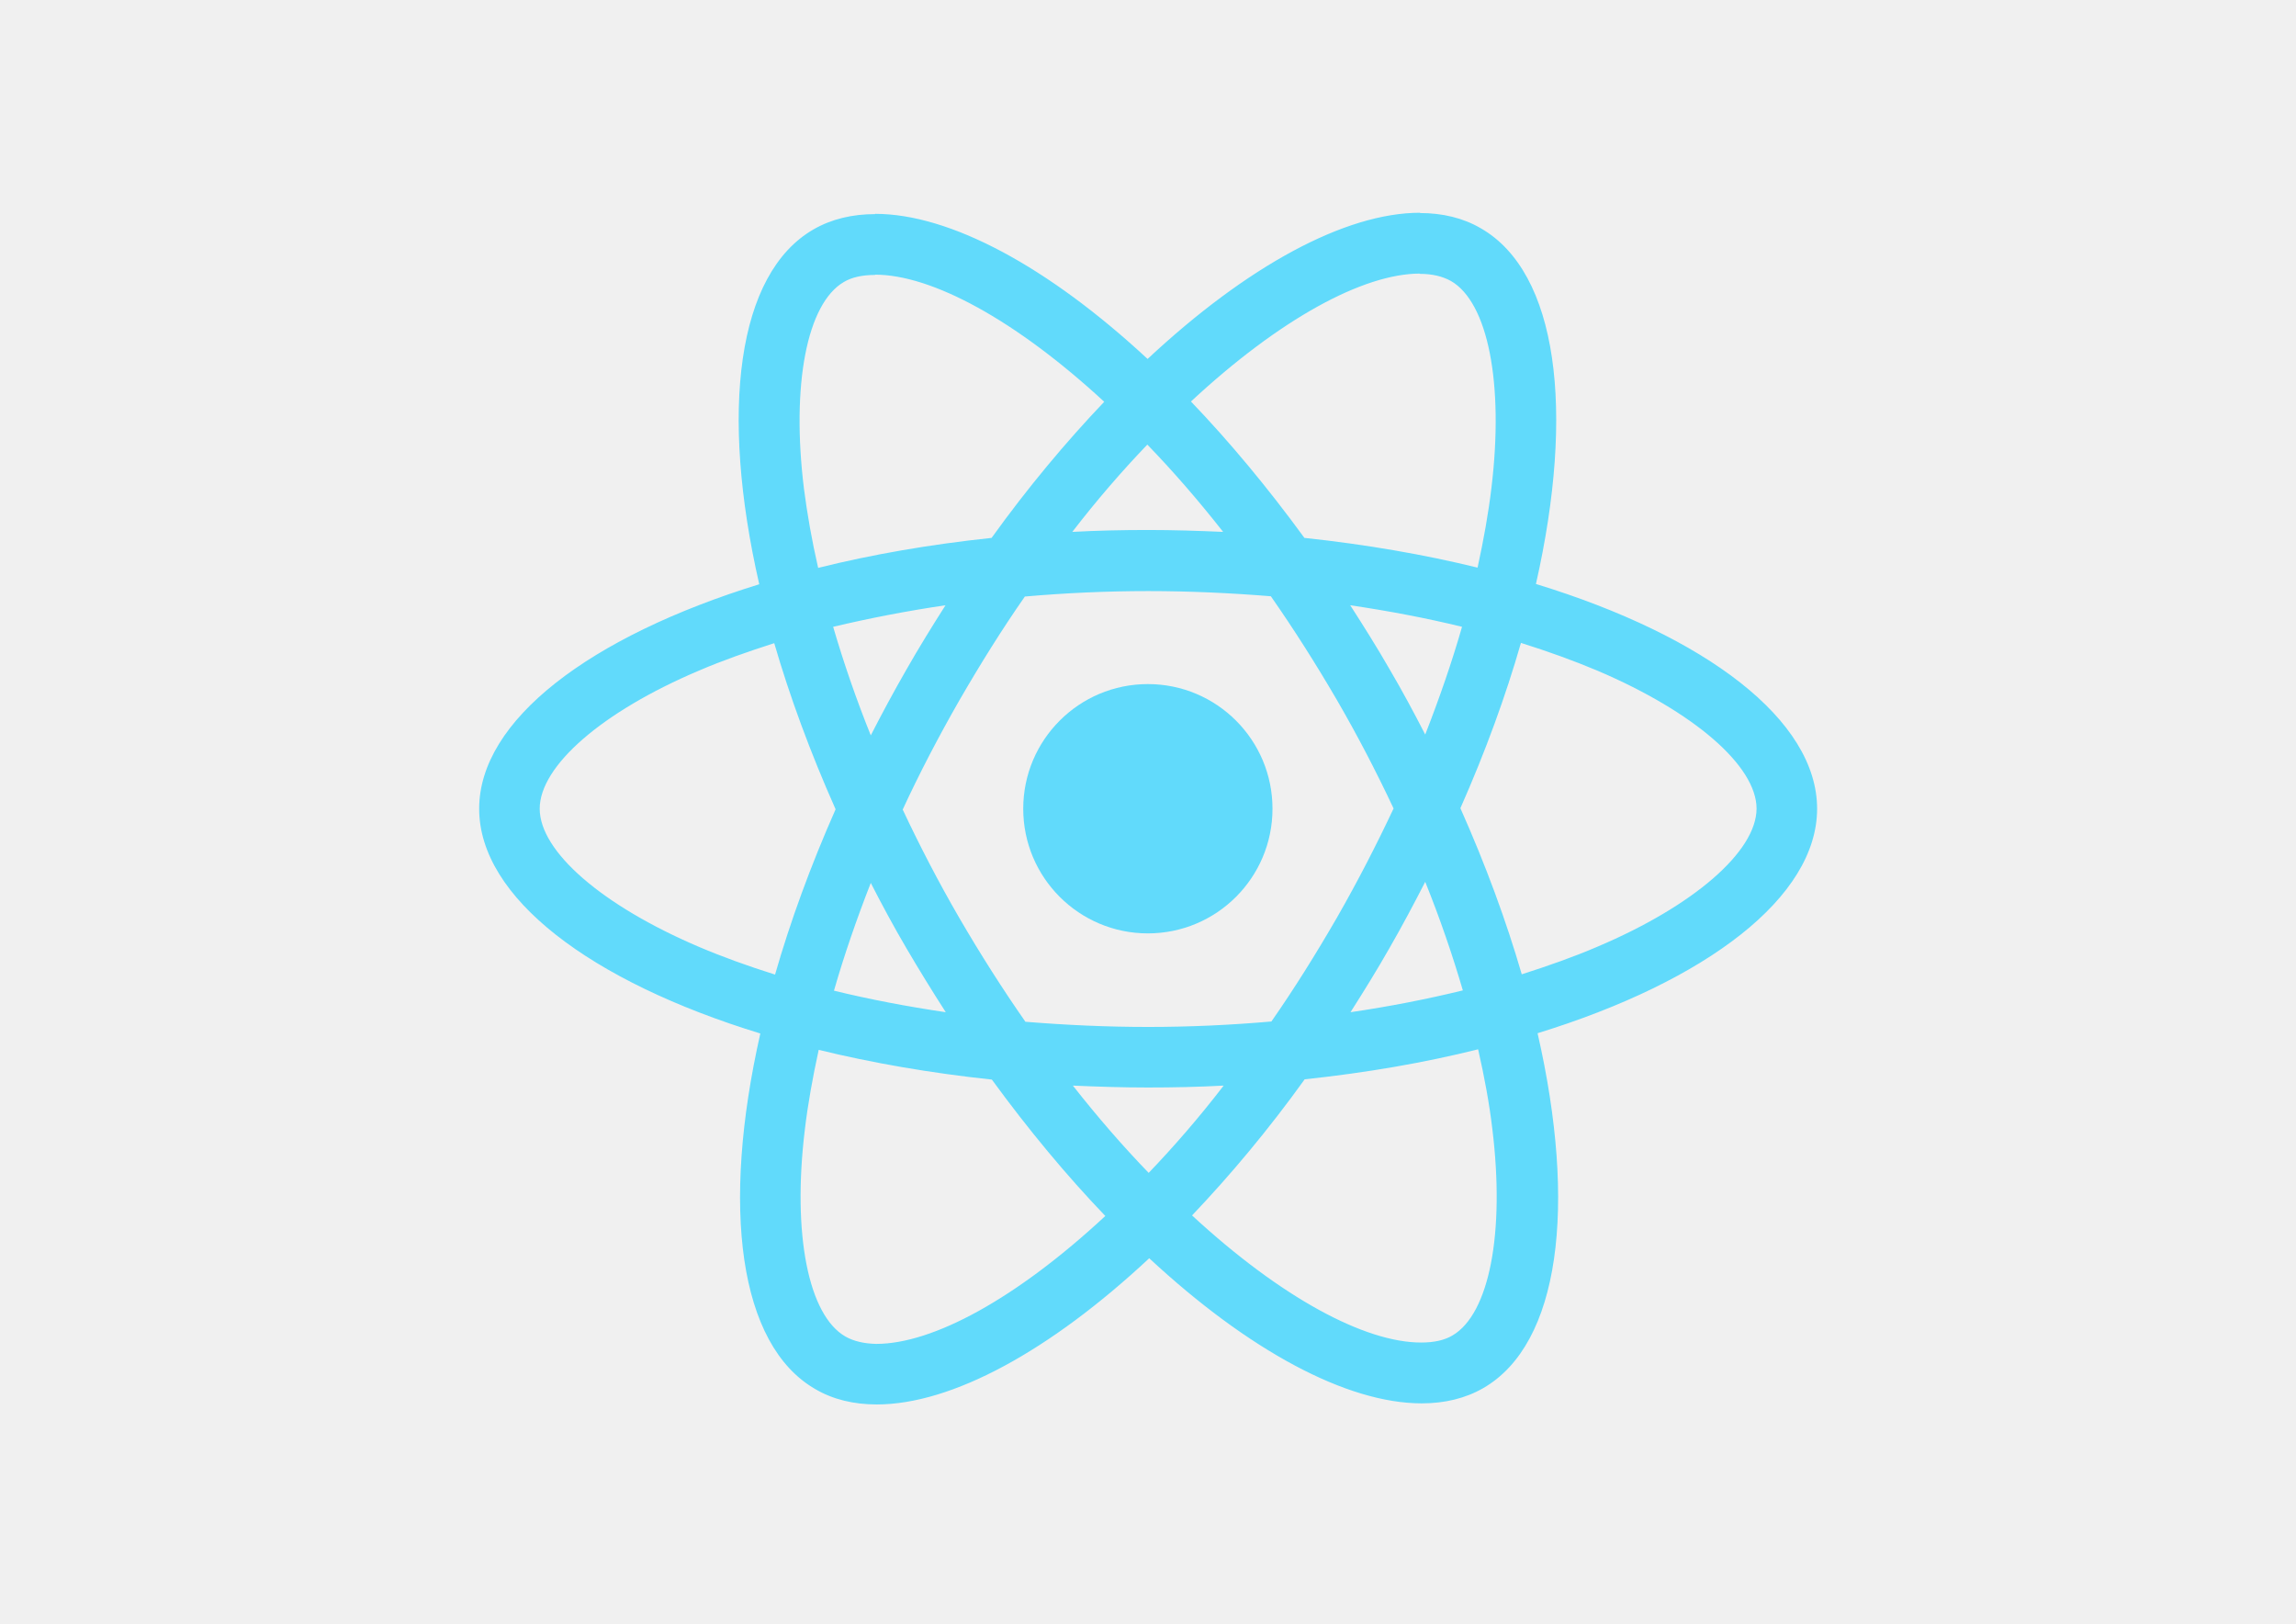
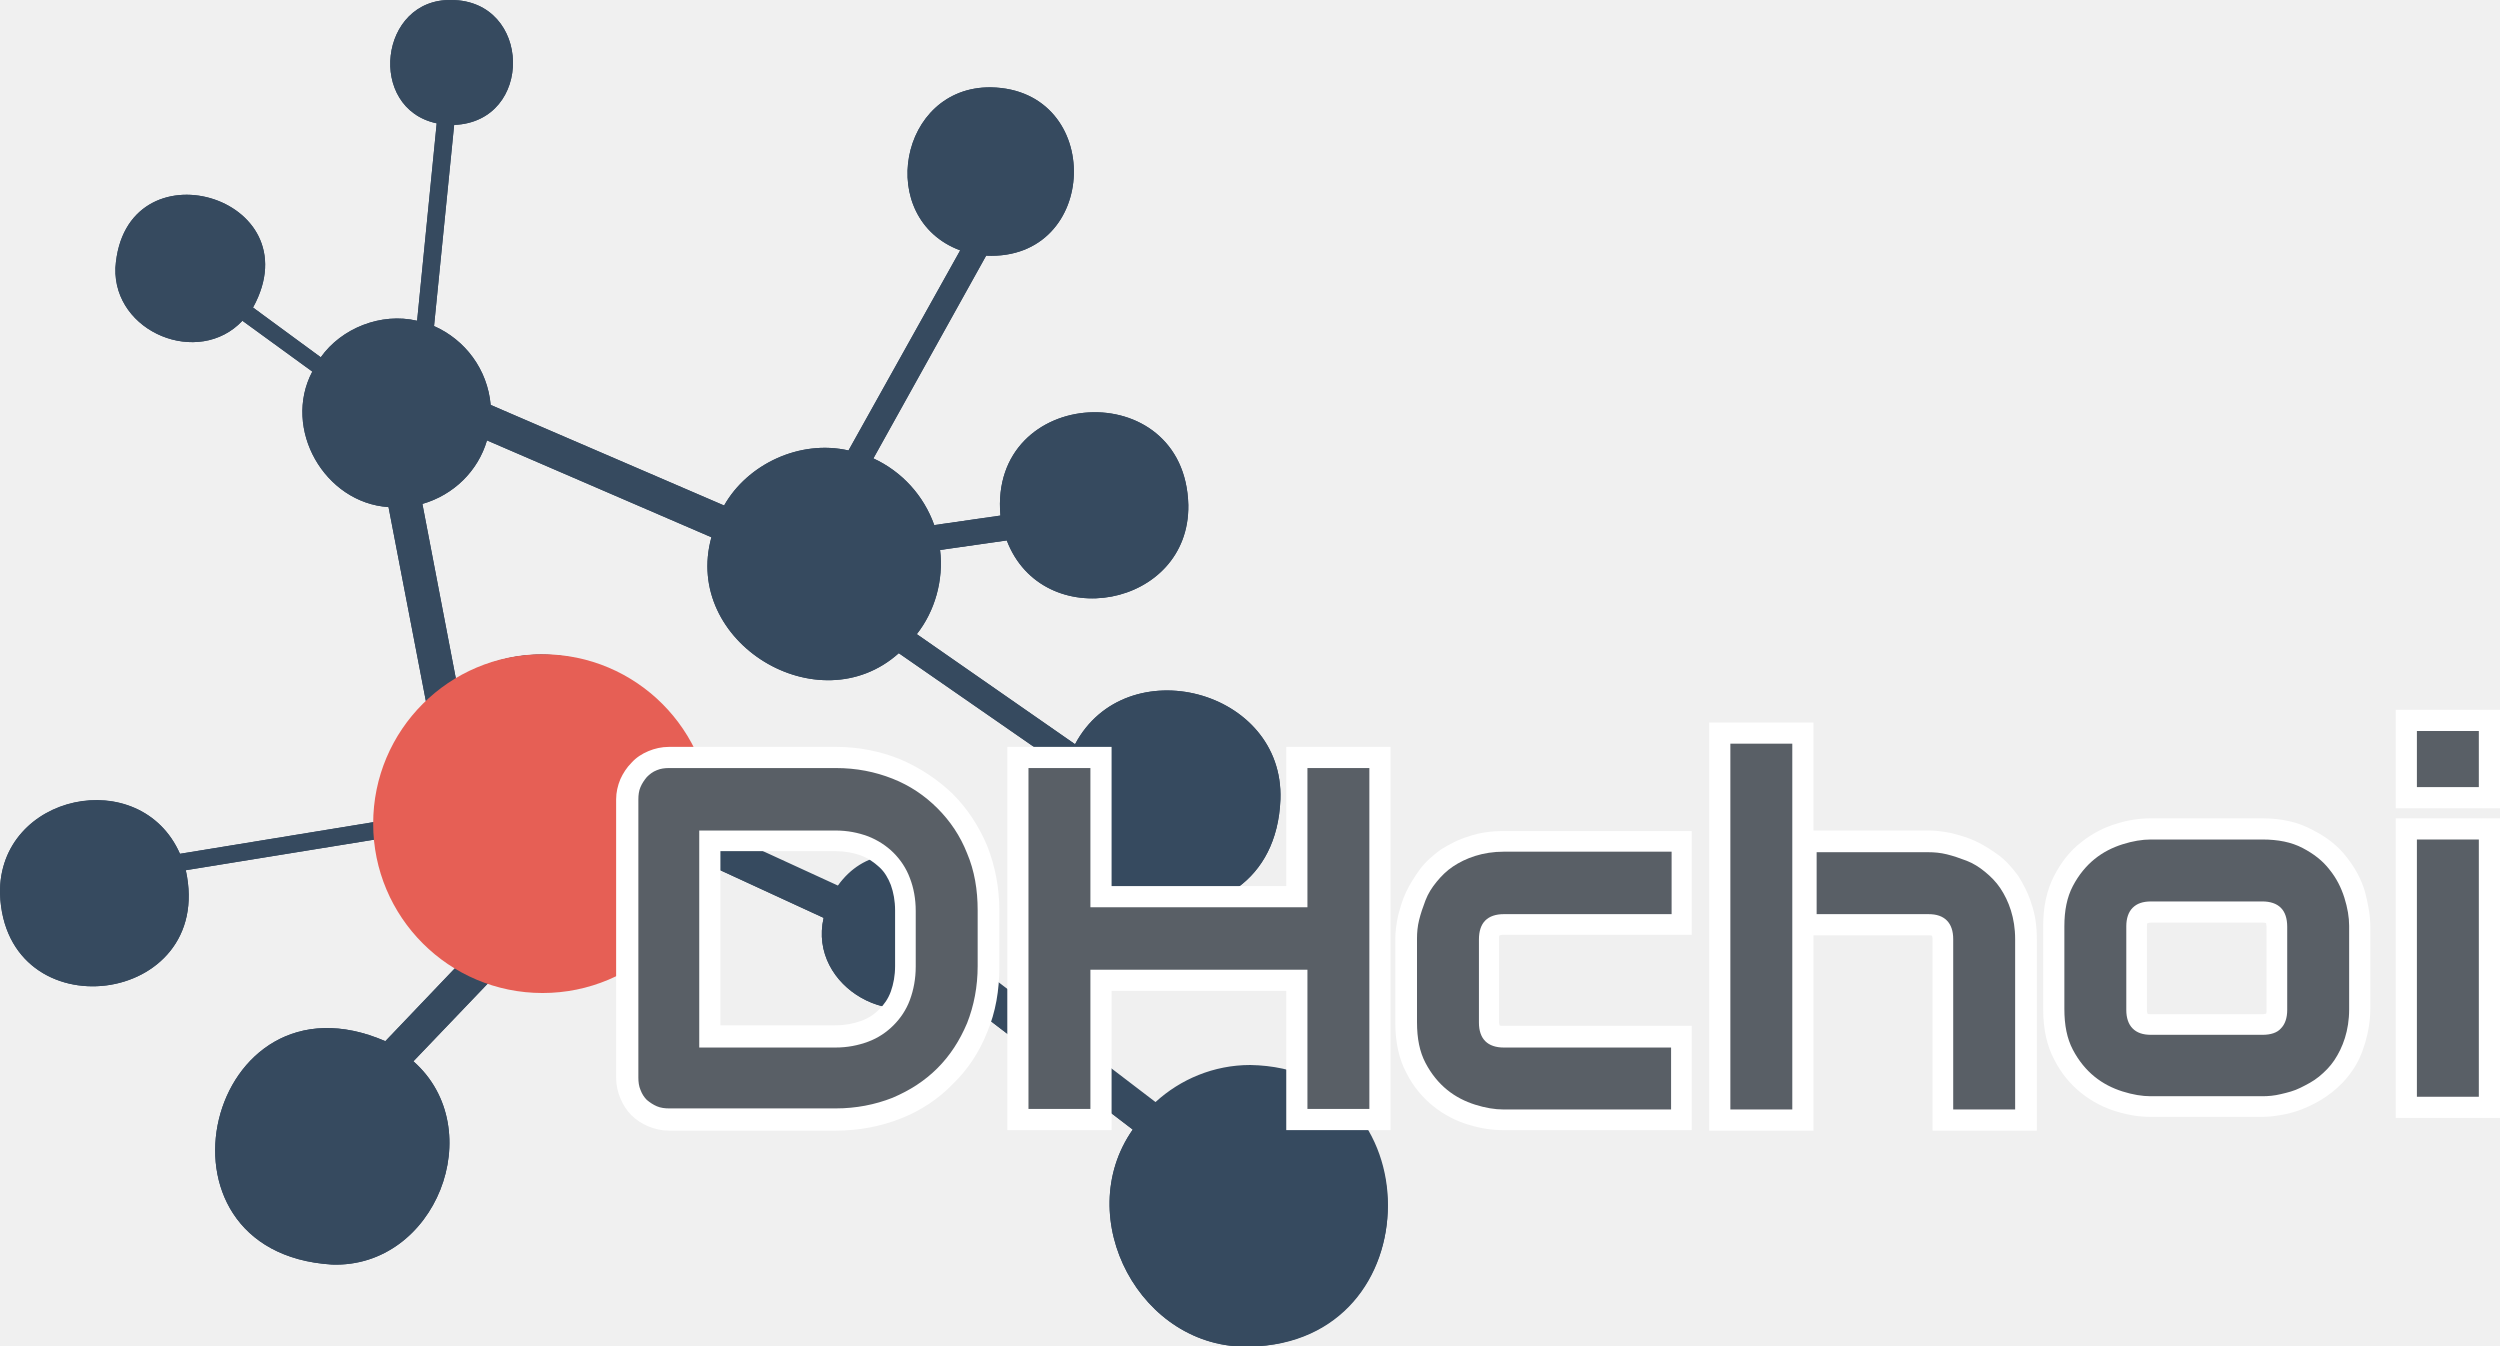
- <svg xmlns="http://www.w3.org/2000/svg" viewBox="0 0 841.9 595.3">
-   <g fill="#61DAFB">
-     <path d="M666.3 296.5c0-32.5-40.7-63.3-103.1-82.4 14.4-63.6 8-114.2-20.2-130.4-6.5-3.8-14.1-5.6-22.4-5.6v22.3c4.6 0 8.3.9 11.4 2.6 13.6 7.8 19.5 37.5 14.9 75.7-1.1 9.4-2.9 19.3-5.1 29.4-19.6-4.8-41-8.5-63.5-10.9-13.5-18.5-27.5-35.3-41.6-50 32.6-30.3 63.2-46.9 84-46.9V78c-27.5 0-63.5 19.6-99.9 53.6-36.4-33.8-72.4-53.2-99.9-53.2v22.3c20.7 0 51.4 16.5 84 46.6-14 14.7-28 31.4-41.3 49.9-22.6 2.4-44 6.1-63.6 11-2.3-10-4-19.7-5.2-29-4.7-38.2 1.1-67.9 14.6-75.8 3-1.8 6.9-2.6 11.5-2.6V78.5c-8.4 0-16 1.8-22.6 5.6-28.1 16.2-34.4 66.7-19.9 130.1-62.2 19.2-102.7 49.9-102.7 82.3 0 32.5 40.7 63.3 103.1 82.4-14.4 63.6-8 114.2 20.2 130.4 6.5 3.8 14.1 5.6 22.5 5.6 27.5 0 63.5-19.6 99.9-53.6 36.4 33.8 72.4 53.2 99.9 53.2 8.4 0 16-1.8 22.6-5.6 28.1-16.2 34.4-66.7 19.9-130.1 62-19.1 102.5-49.9 102.5-82.3zm-130.2-66.7c-3.7 12.9-8.3 26.2-13.5 39.5-4.1-8-8.4-16-13.1-24-4.6-8-9.5-15.8-14.4-23.4 14.2 2.1 27.9 4.7 41 7.9zm-45.8 106.5c-7.8 13.5-15.8 26.3-24.1 38.2-14.9 1.3-30 2-45.2 2-15.1 0-30.2-.7-45-1.9-8.3-11.9-16.4-24.6-24.2-38-7.6-13.1-14.5-26.4-20.8-39.8 6.2-13.4 13.2-26.8 20.7-39.9 7.8-13.5 15.8-26.3 24.1-38.2 14.9-1.3 30-2 45.2-2 15.1 0 30.2.7 45 1.9 8.3 11.9 16.4 24.6 24.2 38 7.6 13.1 14.5 26.4 20.8 39.8-6.3 13.4-13.2 26.8-20.7 39.9zm32.3-13c5.4 13.4 10 26.8 13.8 39.8-13.1 3.2-26.9 5.9-41.2 8 4.9-7.7 9.8-15.6 14.4-23.7 4.6-8 8.9-16.1 13-24.1zM421.2 430c-9.3-9.6-18.6-20.3-27.8-32 9 .4 18.2.7 27.5.7 9.4 0 18.7-.2 27.8-.7-9 11.7-18.3 22.4-27.5 32zm-74.4-58.9c-14.2-2.1-27.9-4.7-41-7.9 3.7-12.9 8.3-26.2 13.5-39.5 4.1 8 8.4 16 13.1 24 4.7 8 9.5 15.8 14.4 23.4zM420.7 163c9.3 9.6 18.6 20.3 27.8 32-9-.4-18.2-.7-27.5-.7-9.4 0-18.7.2-27.8.7 9-11.7 18.3-22.4 27.5-32zm-74 58.9c-4.9 7.7-9.8 15.6-14.4 23.7-4.6 8-8.9 16-13 24-5.4-13.4-10-26.8-13.8-39.8 13.1-3.1 26.9-5.8 41.2-7.9zm-90.5 125.2c-35.4-15.1-58.3-34.9-58.3-50.6 0-15.7 22.9-35.6 58.3-50.6 8.6-3.7 18-7 27.7-10.1 5.7 19.6 13.2 40 22.5 60.9-9.2 20.8-16.6 41.1-22.2 60.6-9.9-3.1-19.3-6.5-28-10.2zM310 490c-13.6-7.8-19.5-37.5-14.9-75.7 1.1-9.4 2.9-19.3 5.1-29.4 19.6 4.8 41 8.5 63.5 10.9 13.5 18.5 27.5 35.3 41.6 50-32.6 30.3-63.2 46.9-84 46.9-4.5-.1-8.3-1-11.3-2.7zm237.2-76.2c4.7 38.2-1.1 67.9-14.6 75.8-3 1.8-6.9 2.6-11.5 2.6-20.7 0-51.4-16.5-84-46.6 14-14.7 28-31.4 41.3-49.9 22.6-2.4 44-6.1 63.6-11 2.3 10.1 4.1 19.8 5.2 29.1zm38.5-66.7c-8.6 3.7-18 7-27.7 10.1-5.7-19.6-13.2-40-22.5-60.9 9.2-20.8 16.6-41.1 22.2-60.6 9.9 3.1 19.3 6.5 28.1 10.2 35.4 15.1 58.3 34.9 58.3 50.6-.1 15.7-23 35.6-58.4 50.6zM320.8 78.4z" />
-     <circle cx="420.9" cy="296.5" r="45.7" />
-     <path d="M520.5 78.1z" />
+ <svg xmlns="http://www.w3.org/2000/svg" version="1.1" id="레이어_1" x="0px" y="0px" viewBox="0 0 472.3 254.1" style="enable-background:new 0 0 472.3 254.1;" xml:space="preserve">
+   <style type="text/css">
+ 	.st0{fill:#364A5F;}
+ 	.st1{fill:#E65F55;}
+ 	.st2{fill:#595F66;}
+ 	.st3{fill:#FFFFFF;}
+     </style>
+   <g>
+     <g>
+       <g>
+         <g>
+           <path class="st0" d="M236.2,201.2c-6.9,0-13.2,2.7-17.9,7l-35.1-26.8c6.6-15.5-15.2-27.7-24.9-14.1L133.7,156      c1.9-24.4-27.5-41.1-47.5-27.4l-6.4-33.4C85.7,93.5,90.3,89,92,83.2l42.4,18.3c-5.5,19.8,20.2,35.5,35.4,21.9l31.3,21.7      c-7.8,30.4,39.6,37.3,40.8,5.9c0.7-20.8-29.2-28.5-38.8-10.4l-29.9-20.8c3.4-4.3,5.1-10.2,4.4-15.9l12.6-1.8      c6.8,17.8,34.6,12.7,34.3-6.7c-0.6-24.7-37.7-22.6-35.5,2l-12.5,1.8c-2-5.6-6.1-10.1-11.5-12.6l21.3-38.3      c21.5,1,22.4-31.4,0.9-31.8c-17.4-0.2-21.9,24.8-5.8,30.8l-21.1,37.8c-9.2-2.1-19.1,2.6-23.5,10.4L92.7,76.5      c-0.6-6.7-4.8-12.3-10.7-14.9l3.8-38C100.9,23,100.5,0.1,85.3,0c-13.7-0.3-16,20.5-2.8,23.3l-3.7,37.3C72,59,64.5,62,60.6,67.5      l-12.8-9.4c11.6-21.1-24.4-31.5-26-7.5c-0.4,12.2,15.7,18.8,24,10L59,70.2C53.3,81,61.3,95,73.4,95.8l7.2,37.4      c-5.4,5.7-8.9,13.5-8.7,21.9L34,161.3c-7.5-17-34.3-11.3-34,7.5c0.9,26.4,40.8,21.4,35.1-4.4l37-6c1.2,9.9,7,18.3,15.2,23.1      l-14.5,15.2c-33.7-14.6-46.8,39.9-10.1,42.2c19.6,0.7,29.9-25.6,15.4-38.4l15.4-16.1c16.5,5.5,35.1-5.2,39.1-21.6l23,10.6      c-3,13.1,14.1,22.7,23.7,13.5l34.7,26.5c-11.7,16.7,1.5,41.6,22.1,41C270.9,253.5,270.9,201.8,236.2,201.2z" />
+           <path class="st0" d="M0,168.8c0.9,26.4,40.8,21.4,35.1-4.4l37-6c1.2,9.9,7,18.3,15.2,23.1l-14.5,15.2      c-33.7-14.6-46.8,39.9-10.1,42.2c19.6,0.7,29.9-25.6,15.4-38.4l15.4-16.1c16.5,5.5,35.1-5.2,39.1-21.6l23,10.6      c-3,13.1,14.1,22.7,23.7,13.5l34.7,26.5c-11.7,16.7,1.5,41.6,22.1,41c34.8-0.6,34.7-52.3,0-52.9c-6.9,0-13.2,2.7-17.9,7      l-35.1-26.8c6.6-15.5-15.2-27.7-24.9-14.1L133.7,156c1.9-24.4-27.5-41.1-47.5-27.4l-6.4-33.4C85.7,93.5,90.3,89,92,83.2      l42.4,18.3c-5.5,19.8,20.2,35.5,35.4,21.9l31.3,21.7c-7.8,30.4,39.6,37.3,40.8,5.9c0.7-20.8-29.2-28.5-38.8-10.4l-29.9-20.8      c3.4-4.3,5.1-10.2,4.4-15.9l12.6-1.8c6.8,17.8,34.6,12.7,34.3-6.7c-0.6-24.7-37.7-22.6-35.5,2l-12.5,1.8      c-2-5.6-6.1-10.1-11.5-12.6l21.3-38.3c21.5,1,22.4-31.4,0.9-31.8c-17.4-0.2-21.9,24.8-5.8,30.8l-21.1,37.8      c-9.2-2.1-19.1,2.6-23.5,10.4L92.7,76.5c-0.6-6.7-4.8-12.3-10.7-14.9l3.8-38C100.9,23,100.5,0.1,85.3,0      c-13.7-0.3-16,20.5-2.8,23.3l-3.7,37.3C72,59,64.5,62,60.6,67.5l-12.8-9.4c11.6-21.1-24.4-31.5-26-7.5      c-0.4,12.2,15.7,18.8,24,10L59,70.2C53.3,81,61.3,95,73.4,95.8l7.2,37.4c-5.4,5.7-8.9,13.5-8.7,21.9L34,161.3      C26.5,144.3-0.3,149.9,0,168.8z" />
+         </g>
+       </g>
+     </g>
+     <circle class="st1" cx="102.5" cy="155.6" r="32" />
+     <g>
+       <g>
+         <g>
+           <path class="st2" d="M126.3,211.5c-1.1,0-2.1-0.2-3.1-0.6c-1-0.4-1.8-1-2.5-1.7c-0.7-0.7-1.3-1.5-1.7-2.5c-0.4-1-0.6-2-0.6-3.1      V151c0-1.1,0.2-2.1,0.6-3.1c0.4-0.9,0.9-1.8,1.6-2.5c0.7-0.7,1.6-1.3,2.5-1.7c1-0.4,2-0.6,3.1-0.6h31.5c4.1,0,8,0.7,11.5,2.2      c3.5,1.4,6.6,3.5,9.2,6c2.6,2.6,4.6,5.7,6.1,9.2c1.5,3.5,2.2,7.4,2.2,11.6v10.5c0,4.2-0.7,8.1-2.2,11.6      c-1.5,3.5-3.5,6.6-6.1,9.2c-2.6,2.6-5.7,4.6-9.2,6c-3.5,1.4-7.4,2.2-11.5,2.2H126.3z M157.9,195.9c2,0,3.9-0.3,5.5-1      c1.6-0.6,3-1.5,4.2-2.7c1.1-1.1,2-2.5,2.7-4.1c0.6-1.6,1-3.5,1-5.5v-10.5c0-2-0.3-3.9-1-5.5c-0.6-1.6-1.5-3-2.7-4.1      c-1.1-1.1-2.5-2-4.2-2.7c-1.6-0.6-3.5-1-5.5-1h-23.7v37.1H157.9z" />
+           <path class="st3" d="M157.9,145.1c3.9,0,7.4,0.7,10.7,2c3.3,1.3,6.1,3.2,8.5,5.6c2.4,2.4,4.3,5.2,5.6,8.5c1.4,3.3,2,6.9,2,10.8      v10.5c0,3.9-0.7,7.5-2,10.8c-1.4,3.3-3.2,6.1-5.6,8.5c-2.4,2.4-5.2,4.2-8.5,5.6c-3.3,1.3-6.9,2-10.7,2h-31.5      c-0.8,0-1.6-0.1-2.3-0.4c-0.7-0.3-1.3-0.7-1.9-1.2c-0.5-0.5-0.9-1.1-1.2-1.9c-0.3-0.7-0.4-1.5-0.4-2.3V151      c0-0.8,0.1-1.6,0.4-2.3c0.3-0.7,0.7-1.3,1.2-1.9c0.5-0.5,1.1-1,1.9-1.3c0.7-0.3,1.5-0.4,2.3-0.4H157.9 M132.1,197.9h25.7      c2.3,0,4.3-0.4,6.2-1.1c1.9-0.7,3.5-1.8,4.8-3.1c1.3-1.3,2.4-2.9,3.1-4.8c0.7-1.9,1.1-4,1.1-6.3v-10.5c0-2.3-0.4-4.4-1.1-6.2      c-0.7-1.9-1.8-3.5-3.1-4.8c-1.3-1.3-3-2.4-4.8-3.1c-1.9-0.7-3.9-1.1-6.2-1.1h-25.7V197.9 M157.9,141.1h-31.5      c-1.4,0-2.7,0.3-3.9,0.8c-1.2,0.5-2.3,1.2-3.2,2.2c-0.9,0.9-1.6,2-2.1,3.1c-0.5,1.2-0.8,2.5-0.8,3.8v52.6c0,1.4,0.3,2.7,0.8,3.9      c0.5,1.2,1.2,2.3,2.1,3.2c0.9,0.9,2,1.6,3.2,2.1c1.2,0.5,2.5,0.8,3.9,0.8h31.5c4.4,0,8.5-0.8,12.3-2.3c3.8-1.5,7.1-3.7,9.8-6.5      c2.8-2.7,5-6,6.5-9.8c1.6-3.8,2.3-7.9,2.3-12.4v-10.5c0-4.4-0.8-8.5-2.3-12.3c-1.6-3.8-3.8-7.1-6.5-9.8      c-2.8-2.7-6.1-4.9-9.8-6.5C166.3,141.9,162.2,141.1,157.9,141.1L157.9,141.1z M136.1,160.8h21.7c1.8,0,3.4,0.3,4.8,0.8      c1.4,0.5,2.5,1.3,3.5,2.2c1,0.9,1.7,2.1,2.2,3.4c0.5,1.4,0.8,3,0.8,4.8v10.5c0,1.8-0.3,3.4-0.8,4.8c-0.5,1.4-1.3,2.5-2.2,3.4      c-1,1-2.1,1.7-3.5,2.2c-1.4,0.5-3,0.8-4.8,0.8h-21.7V160.8L136.1,160.8z" />
+         </g>
+         <g>
+           <polygon class="st2" points="245,211.5 245,185.2 208,185.2 208,211.5 192.3,211.5 192.3,143.1 208,143.1 208,169.4 245,169.4       245,143.1 260.7,143.1 260.7,211.5     " />
+           <path class="st3" d="M258.7,145.1v64.4H247v-26.3h-41v26.3h-11.7v-64.4H206v26.3h41v-26.3H258.7 M262.7,141.1h-4H247h-4v4v22.3      h-33v-22.3v-4h-4h-11.7h-4v4v64.4v4h4H206h4v-4v-22.3h33v22.3v4h4h11.7h4v-4v-64.4V141.1L262.7,141.1z" />
+         </g>
+         <g>
+           <path class="st2" d="M284.1,211.5c-1.8,0-3.8-0.3-5.9-0.9c-2.2-0.6-4.2-1.7-6-3.2c-1.8-1.5-3.4-3.4-4.6-5.7      c-1.2-2.4-1.9-5.2-1.9-8.6v-15.8c0-1.2,0.1-2.6,0.4-3.9c0.3-1.4,0.7-2.7,1.3-4.1c0.6-1.4,1.4-2.7,2.3-3.9c1-1.3,2.2-2.4,3.5-3.3      c1.4-0.9,3-1.7,4.7-2.3c1.8-0.6,3.8-0.9,6-0.9h33.7v15.7h-33.7c-1,0-1.7,0.2-2.1,0.6c-0.5,0.5-0.6,1.4-0.6,2.2v15.7      c0,1,0.2,1.7,0.6,2.1s1.1,0.6,2.1,0.6h33.6v15.7H284.1z" />
+           <path class="st3" d="M315.8,161v11.7h-31.7c-1.5,0-2.7,0.4-3.5,1.2c-0.8,0.8-1.2,2-1.2,3.6v15.7c0,1.5,0.4,2.7,1.2,3.5      s2,1.2,3.5,1.2h31.6v11.7h-31.7c-1.6,0-3.4-0.3-5.3-0.9c-1.9-0.6-3.7-1.5-5.3-2.8c-1.6-1.3-3-3-4.1-5.1      c-1.1-2.1-1.6-4.6-1.6-7.7v-15.8c0-1.1,0.1-2.3,0.4-3.5c0.3-1.2,0.7-2.4,1.2-3.7s1.2-2.4,2.1-3.5c0.9-1.1,1.9-2.1,3.1-2.9      c1.2-0.8,2.6-1.5,4.2-2c1.6-0.5,3.4-0.8,5.4-0.8H315.8 M319.8,157h-4h-31.7c-2.4,0-4.6,0.3-6.6,1c-2,0.6-3.7,1.5-5.3,2.5      c-1.5,1.1-2.9,2.3-4,3.8c-1,1.4-1.9,2.8-2.6,4.3c-0.7,1.5-1.1,3-1.5,4.5c-0.3,1.5-0.5,2.9-0.5,4.3v15.8c0,3.7,0.7,6.9,2.1,9.5      c1.3,2.6,3.1,4.7,5.1,6.3c2,1.6,4.3,2.8,6.7,3.5c2.3,0.7,4.4,1,6.4,1h31.7h4v-4v-11.7v-4h-4h-31.6c-0.4,0-0.6,0-0.7-0.1      c0-0.1-0.1-0.3-0.1-0.6v-15.7c0-0.3,0-0.6,0.1-0.7c0.1,0,0.3-0.1,0.6-0.1h31.7h4v-4V161V157L319.8,157z" />
+         </g>
+         <g>
+           <path class="st2" d="M367,211.5v-34.2c0-1-0.2-1.7-0.6-2.1c-0.4-0.4-1.1-0.6-2.1-0.6h-23.1V159h23.1c1.2,0,2.5,0.1,3.9,0.4      c1.4,0.3,2.7,0.7,4.1,1.3c1.4,0.6,2.7,1.4,3.9,2.3c1.3,1,2.4,2.2,3.3,3.5c0.9,1.4,1.7,3,2.3,4.7c0.6,1.8,0.9,3.8,0.9,6v34.2H367      z M324.9,211.5v-73.1h15.7v73.1H324.9z" />
+           <path class="st3" d="M338.6,140.5v69.1h-11.7v-69.1H338.6 M364.3,161c1.1,0,2.3,0.1,3.5,0.4c1.2,0.3,2.4,0.7,3.7,1.2      s2.4,1.2,3.5,2.1c1.1,0.9,2.1,1.9,2.9,3.1c0.8,1.2,1.5,2.6,2,4.2c0.5,1.6,0.8,3.4,0.8,5.4v32.2H369v-32.2c0-1.5-0.4-2.7-1.2-3.5      c-0.8-0.8-1.9-1.2-3.5-1.2h-21.1V161H364.3 M342.6,136.5h-4h-11.7h-4v4v69.1v4h4h11.7h4v-4v-32.9h0.7h21.1c0.3,0,0.5,0,0.6,0.1      c0,0.1,0.1,0.3,0.1,0.6v32.2v4h4h11.7h4v-4v-32.2c0-2.4-0.3-4.6-1-6.6c-0.6-2-1.5-3.7-2.5-5.3c-1.1-1.5-2.3-2.9-3.8-4      c-1.4-1-2.8-1.9-4.3-2.6c-1.5-0.7-3-1.1-4.5-1.5c-1.5-0.3-2.9-0.5-4.3-0.5h-21.1h-0.7v-16.5V136.5L342.6,136.5z" />
+         </g>
+         <g>
+           <path class="st2" d="M406.3,209.2c-1.8,0-3.8-0.3-5.9-0.9c-2.2-0.6-4.2-1.7-6-3.2c-1.8-1.5-3.4-3.4-4.6-5.7      c-1.2-2.4-1.9-5.2-1.9-8.6V175c0-3.3,0.6-6.2,1.9-8.5c1.2-2.3,2.8-4.2,4.6-5.7c1.8-1.5,3.8-2.5,6-3.2c2.1-0.6,4.1-0.9,5.9-0.9      h21.1c3.3,0,6.2,0.6,8.6,1.8c2.3,1.2,4.3,2.8,5.7,4.6c1.4,1.8,2.5,3.8,3.2,6c0.6,2.1,1,4.1,1,5.9v15.8c0,2.2-0.3,4.2-0.9,6      c-0.6,1.8-1.3,3.4-2.3,4.8c-1,1.4-2.1,2.6-3.3,3.5c-1.2,0.9-2.5,1.7-3.9,2.3c-1.3,0.6-2.7,1-4.1,1.3c-1.4,0.3-2.7,0.4-3.9,0.4      H406.3z M406.4,172.3c-1,0-1.7,0.2-2.1,0.6c-0.4,0.4-0.6,1.1-0.6,2.1v15.8c0,1,0.2,1.7,0.6,2.1s1.1,0.6,2.1,0.6h21      c1,0,1.7-0.2,2.1-0.6c0.4-0.4,0.6-1.1,0.6-2.1v-15.7c0-0.7-0.1-1.7-0.6-2.2c-0.4-0.4-1.1-0.6-2.1-0.6H406.4z" />
+           <path class="st3" d="M427.4,158.6c3,0,5.5,0.5,7.6,1.6c2.1,1.1,3.8,2.4,5.1,4.1c1.3,1.6,2.2,3.4,2.8,5.3      c0.6,1.9,0.9,3.7,0.9,5.3v15.8c0,2-0.3,3.8-0.8,5.4c-0.5,1.6-1.2,3-2,4.2c-0.8,1.2-1.8,2.2-2.9,3.1c-1.1,0.9-2.3,1.5-3.5,2.1      s-2.4,0.9-3.7,1.2c-1.2,0.3-2.4,0.4-3.5,0.4h-21.1c-1.6,0-3.4-0.3-5.3-0.9c-1.9-0.6-3.7-1.5-5.3-2.8c-1.6-1.3-3-3-4.1-5.1      c-1.1-2.1-1.6-4.6-1.6-7.7V175c0-3,0.5-5.5,1.6-7.6c1.1-2.1,2.5-3.8,4.1-5.1c1.6-1.3,3.4-2.2,5.3-2.8c1.9-0.6,3.7-0.9,5.3-0.9      H427.4 M406.4,195.5h21c1.6,0,2.8-0.4,3.5-1.2c0.8-0.8,1.2-2,1.2-3.5v-15.7c0-1.6-0.4-2.8-1.2-3.6c-0.8-0.8-2-1.2-3.5-1.2h-21      c-1.6,0-2.7,0.4-3.5,1.2c-0.8,0.8-1.2,2-1.2,3.5v15.8c0,1.5,0.4,2.7,1.2,3.5S404.8,195.5,406.4,195.5 M427.4,154.6h-21.1      c-2,0-4.2,0.3-6.4,1c-2.4,0.7-4.7,1.9-6.7,3.5c-2.1,1.6-3.8,3.8-5.1,6.3c-1.4,2.7-2.1,5.8-2.1,9.5v15.8c0,3.7,0.7,6.9,2.1,9.5      c1.3,2.6,3.1,4.7,5.1,6.3c2,1.6,4.3,2.8,6.7,3.5c2.3,0.7,4.4,1,6.4,1h21.1c1.4,0,2.8-0.2,4.3-0.5c1.5-0.3,3-0.8,4.5-1.5      c1.5-0.7,2.9-1.5,4.3-2.6c1.4-1.1,2.7-2.4,3.8-4c1.1-1.5,1.9-3.3,2.5-5.3c0.6-2,1-4.2,1-6.6V175c0-2-0.4-4.2-1-6.5      c-0.7-2.4-1.9-4.6-3.5-6.6c-1.6-2.1-3.8-3.8-6.4-5.1C434.2,155.3,431,154.6,427.4,154.6L427.4,154.6z M405.7,174.4      c0.1,0,0.3-0.1,0.7-0.1h21c0.3,0,0.5,0,0.7,0.1c0,0.1,0.1,0.4,0.1,0.7v15.7c0,0.3,0,0.5-0.1,0.7c-0.1,0-0.3,0.1-0.7,0.1h-21      c-0.4,0-0.6,0-0.7-0.1c0-0.1-0.1-0.3-0.1-0.6V175C405.6,174.7,405.6,174.5,405.7,174.4L405.7,174.4z" />
+         </g>
+         <g>
+           <path class="st2" d="M454.6,209.2v-52.6h15.7v52.6H454.6z M454.6,150.7v-14.6h15.7v14.6H454.6z" />
+           <path class="st3" d="M468.3,138.1v10.6h-11.7v-10.6H468.3 M468.3,158.6v48.6h-11.7v-48.6H468.3 M472.3,134.1h-4h-11.7h-4v4v10.6      v4h4h11.7h4v-4v-10.6V134.1L472.3,134.1z M472.3,154.6h-4h-11.7h-4v4v48.6v4h4h11.7h4v-4v-48.6V154.6L472.3,154.6z" />
+         </g>
+       </g>
+     </g>
  </g>
</svg>
